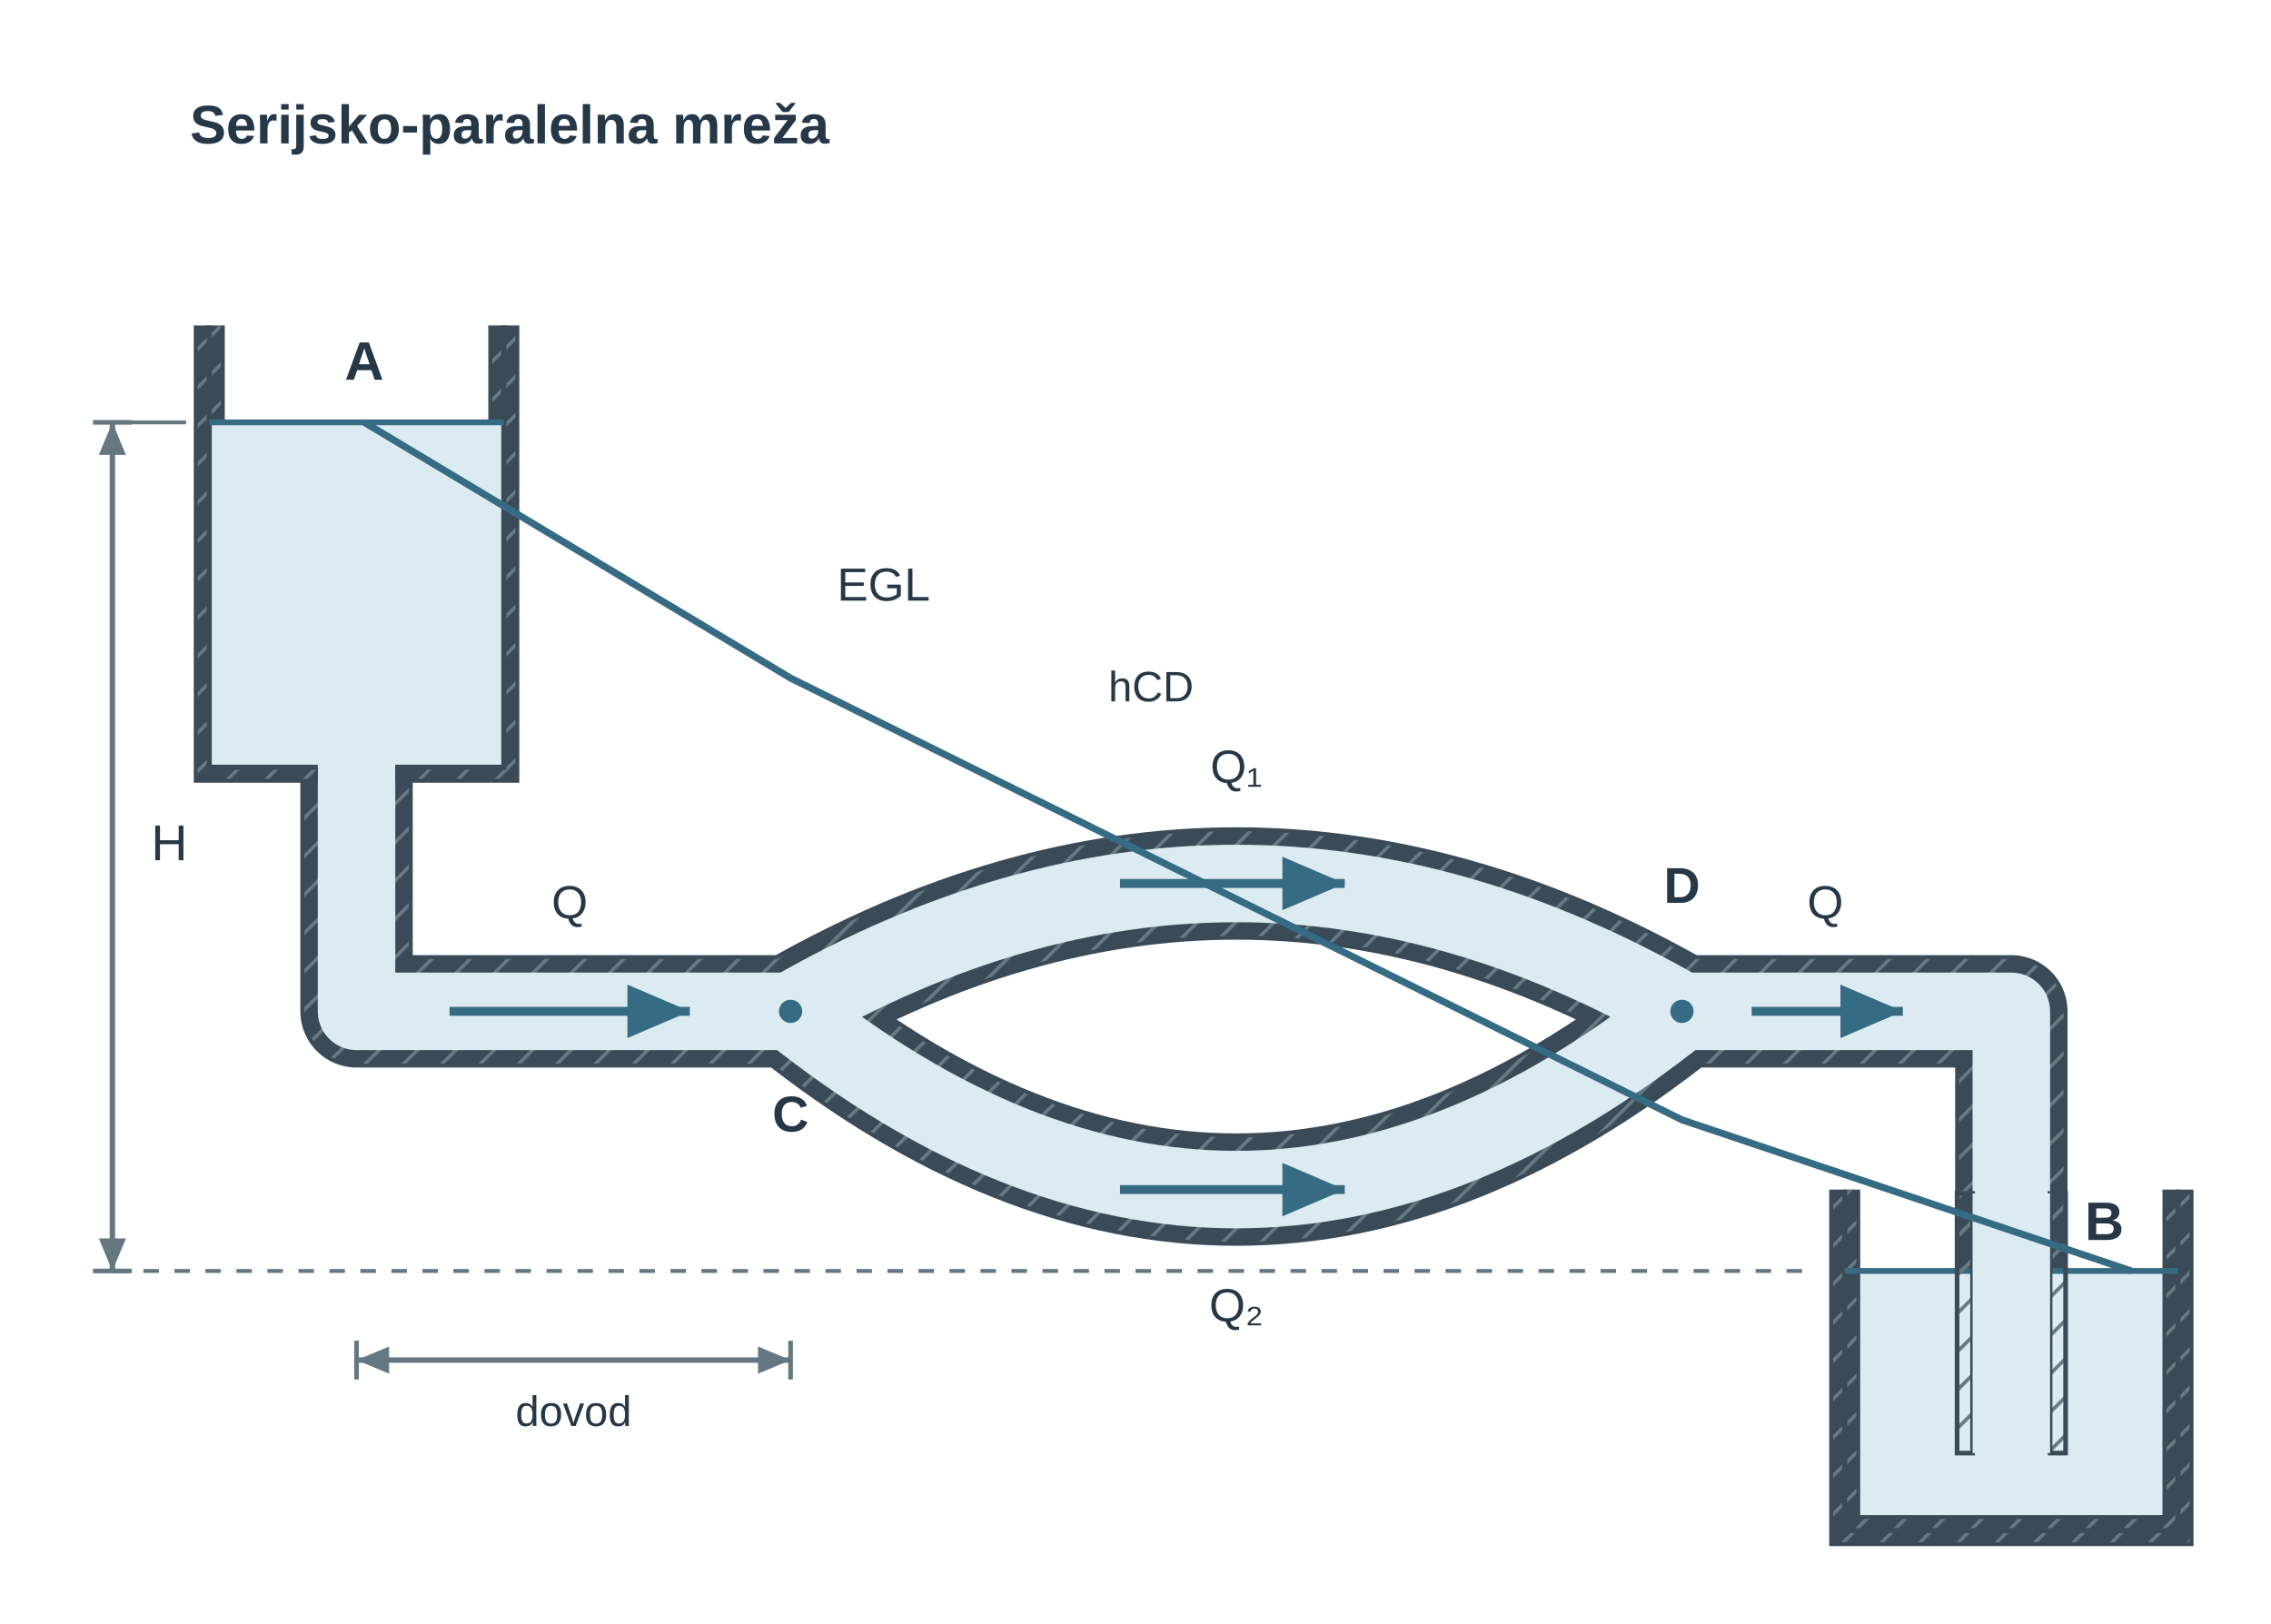
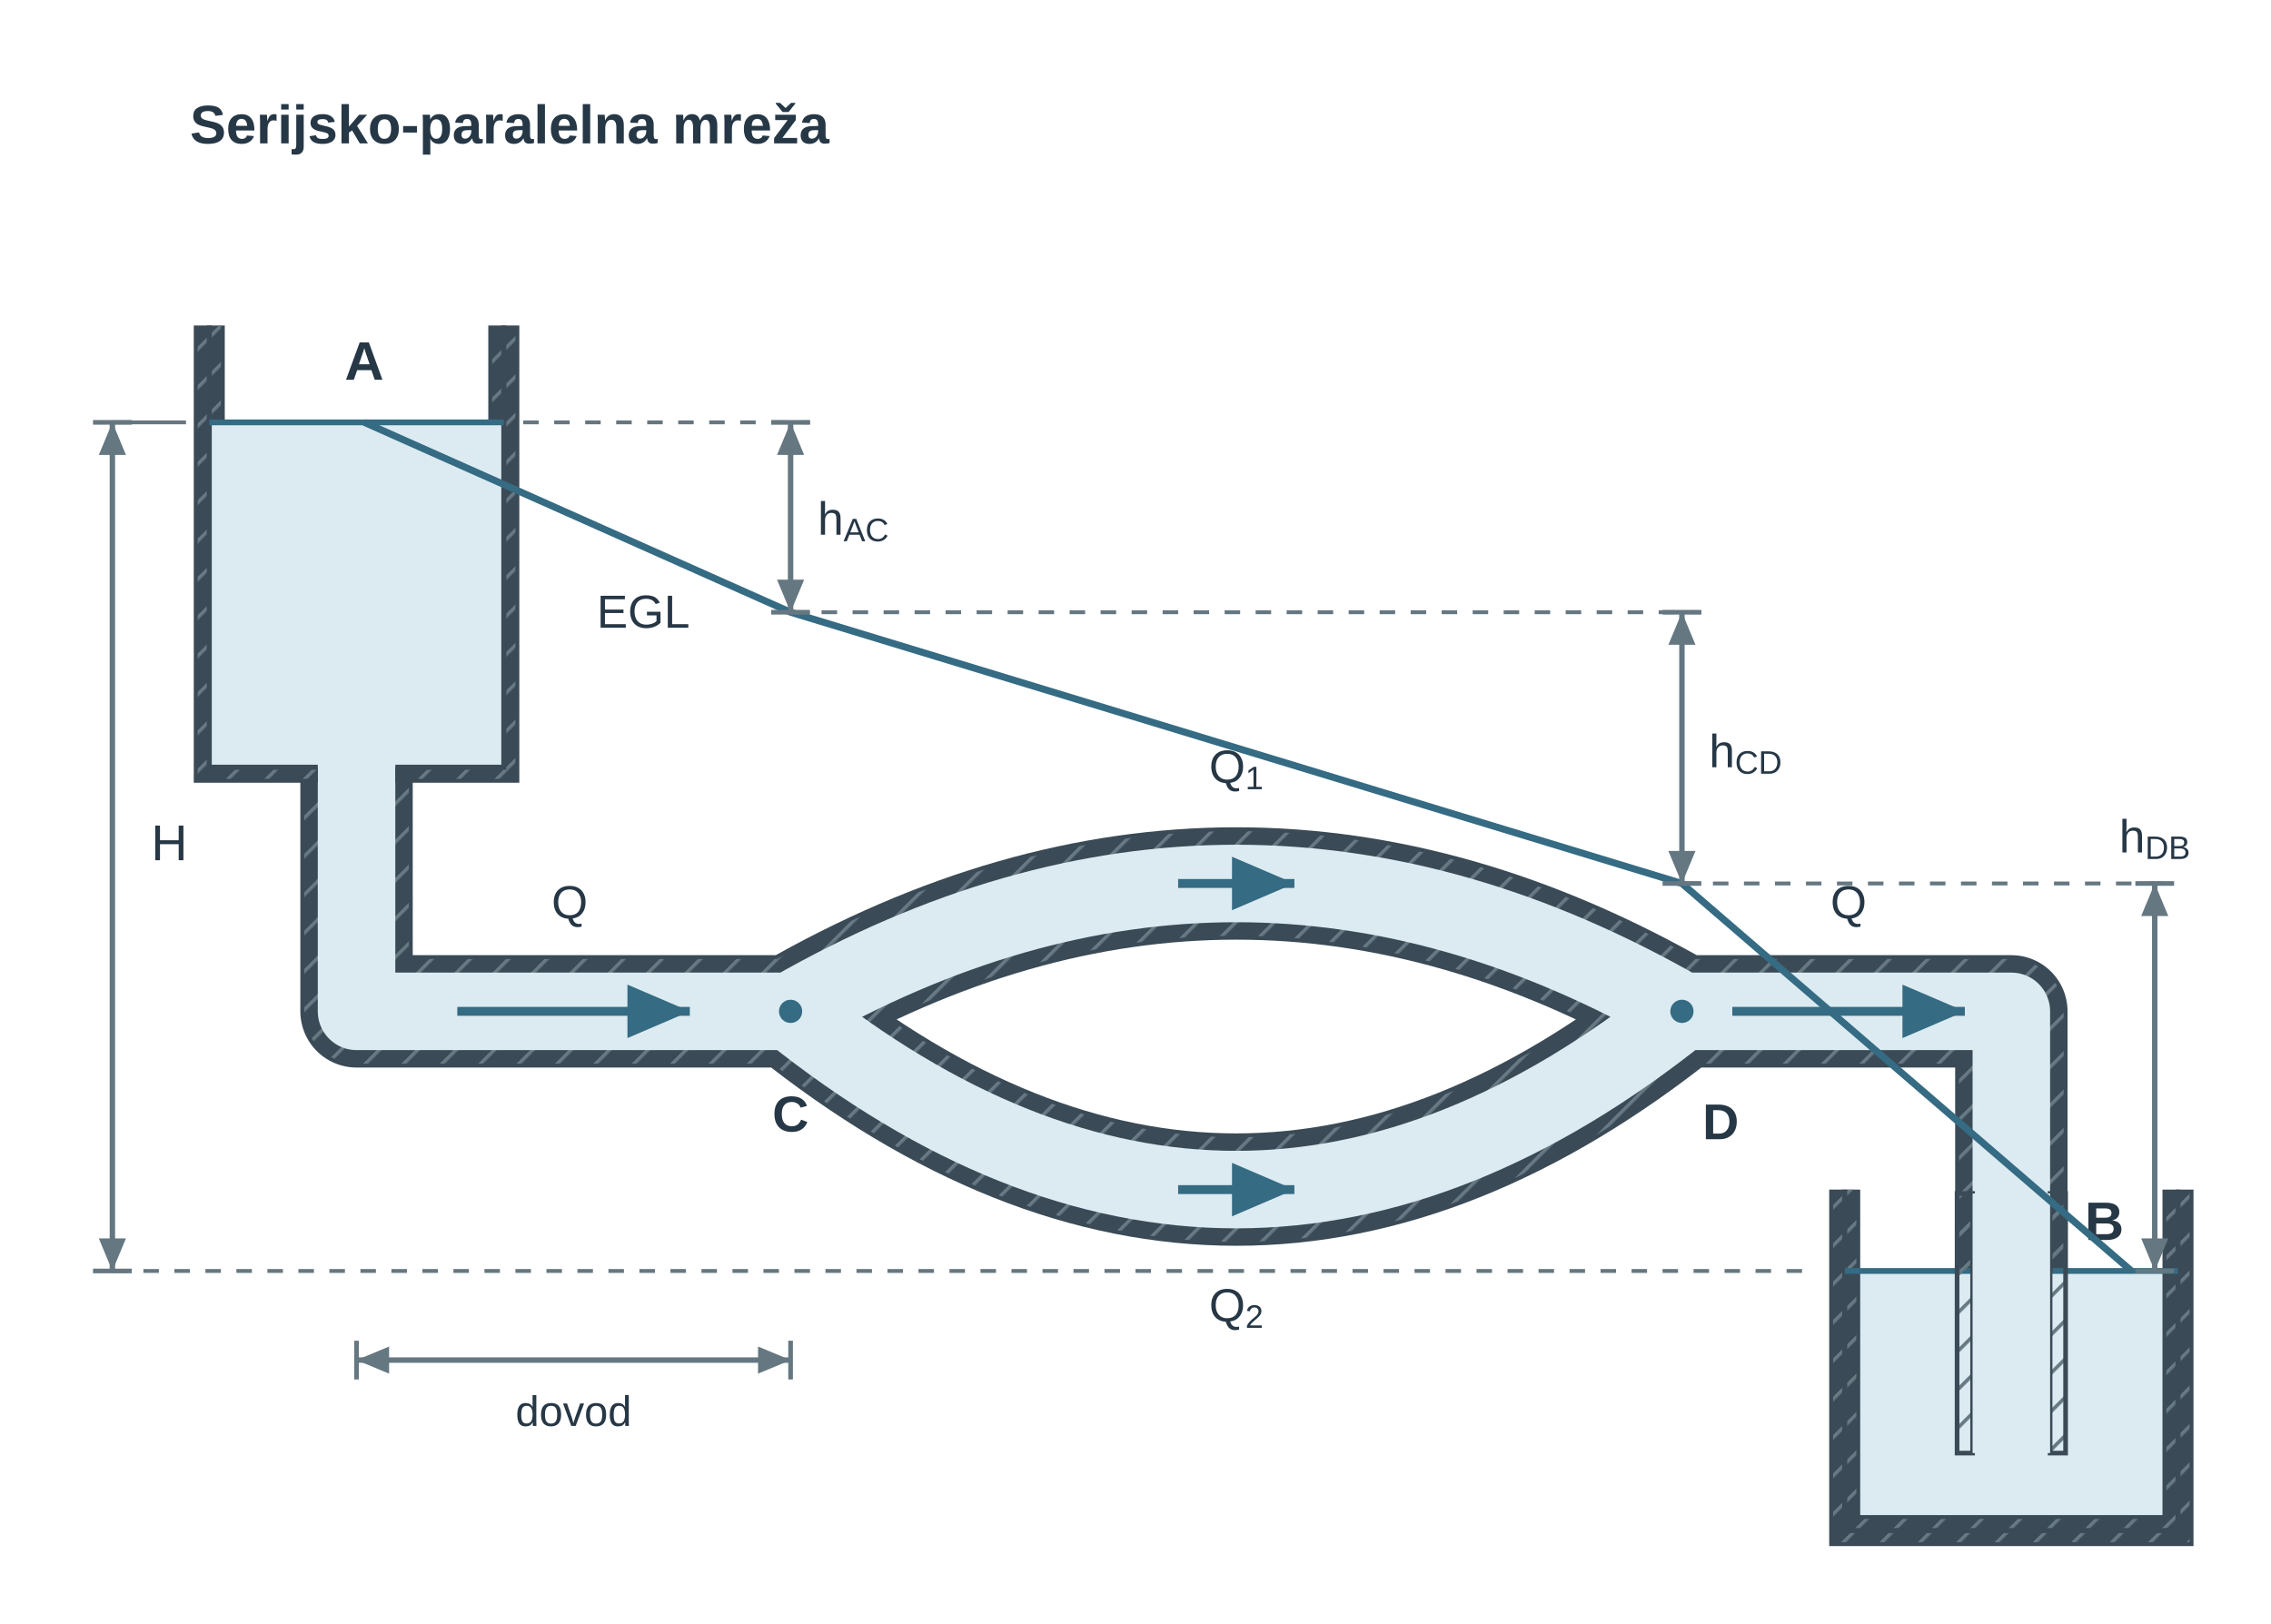
<svg xmlns="http://www.w3.org/2000/svg" viewBox="0 0 586 419" role="img" aria-labelledby="u13net_title u13net_desc" preserveAspectRatio="xMidYMid meet" style="display:block;width:100%;max-width:586px;height:auto;">
  <defs>
    <pattern id="u13net_hatch" width="7" height="7" patternUnits="userSpaceOnUse" patternTransform="rotate(45)">
      <line x1="0" y1="0" x2="0" y2="7" stroke="#657781" stroke-width="1.8" />
    </pattern>
    <marker id="u13net_v" markerWidth="7" markerHeight="6" refX="7" refY="3" orient="auto">
      <path d="M0 0 L7 3 L0 6 Z" fill="#356b83" />
    </marker>
    <marker id="u13net_dim" markerWidth="6" markerHeight="5" refX="6" refY="2.5" orient="auto-start-reverse">
      <path d="M0 0 L6 2.5 L0 5 Z" fill="#657781" />
    </marker>
    <marker id="u13net_dimSmall" markerWidth="3" markerHeight="3" refX="3" refY="1.5" orient="auto-start-reverse">
      <path d="M0 0 L3 1.5 L0 3 Z" fill="#356b83" />
    </marker>
    <marker id="u13net_forceMarker" markerWidth="7" markerHeight="6" refX="7" refY="3" orient="auto">
      <path d="M0 0 L7 3 L0 6 Z" fill="#356b83" />
    </marker>
    <marker id="u13net_pressureMarker" markerWidth="7" markerHeight="6" refX="7" refY="3" orient="auto">
      <path d="M0 0 L7 3 L0 6 Z" fill="#356b83" />
    </marker>
    <marker id="u13net_reactionMarker" markerWidth="7" markerHeight="6" refX="7" refY="3" orient="auto">
      <path d="M0 0 L7 3 L0 6 Z" fill="#356b83" />
    </marker>
    <marker id="u13net_axisMarker" markerWidth="7" markerHeight="6" refX="7" refY="3" orient="auto">
      <path d="M0 0 L7 3 L0 6 Z" fill="#3a4a56" />
    </marker>
  </defs>
  <g id="u13net_title-scene-1" transform="translate(4 -12)">
    <g font-family="Arial, Liberation Sans, sans-serif" fill="#3a4a56">
      <text x="45" y="49" font-size="14" fill="#263746" text-anchor="start" font-weight="700">Serijsko-paralelna mreža</text>
      <path id="u13net_networkouter" d="M88 195 V273 H200 Q315 207 430 273 H515 V387 M200 273 Q315 365 430 273" fill="none" stroke="#3a4a56" stroke-width="29" stroke-linecap="butt" stroke-linejoin="round" />
      <path d="M88 195 V273 H200 Q315 207 430 273 H515 V387 M200 273 Q315 365 430 273" fill="none" stroke="url(#u13net_hatch)" stroke-width="27" stroke-linecap="butt" stroke-linejoin="round" />
      <path id="u13net_networkfluid" d="M88 195 V273 H200 Q315 207 430 273 H515 V387 M200 273 Q315 365 430 273" fill="none" stroke="#dcebf1" stroke-width="20" stroke-linecap="butt" stroke-linejoin="round" />
      <path id="u13net_tankAfluid" d="M50 121 H126 V210 H50 Z" fill="#dcebf1" stroke="none" stroke-width="1.8" />
      <path id="u13net_tankAouter0" d="M50 96 V210 H78" fill="none" stroke="#3a4a56" stroke-width="8" />
      <path d="M50 96 V210 H78" fill="none" stroke="url(#u13net_hatch)" stroke-width="6" />
      <path id="u13net_tankAouter1" d="M98 210 H126 V96" fill="none" stroke="#3a4a56" stroke-width="8" />
      <path d="M98 210 H126 V96" fill="none" stroke="url(#u13net_hatch)" stroke-width="6" />
      <path d="M50 121 H126 V210 H50 Z" fill="#dcebf1" stroke="none" stroke-width="1.8" />
      <path id="u13net_tankAwall0" d="M50 96 V210 H78" fill="none" stroke="#3a4a56" stroke-width="1.3" />
      <path id="u13net_tankAwall1" d="M98 210 H126 V96" fill="none" stroke="#3a4a56" stroke-width="1.3" />
      <line id="u13net_surfaceA" x1="50" y1="121" x2="126" y2="121" stroke="#356b83" stroke-width="1.5" />
      <text x="90" y="110" font-size="14" fill="#263746" text-anchor="middle" font-weight="700">A</text>
      <rect id="u13net_tankBfluid" x="472" y="340" width="86" height="67" rx="0" fill="#dcebf1" stroke="none" stroke-width="1.2" />
      <path id="u13net_tankBouter" d="M472 319 V407 H558 V319" fill="none" stroke="#3a4a56" stroke-width="8" />
      <path d="M472 319 V407 H558 V319" fill="none" stroke="url(#u13net_hatch)" stroke-width="6" />
      <path id="u13net_tankBwall" d="M472 319 V407 H558 V319" fill="none" stroke="#3a4a56" stroke-width="1.3" />
      <line id="u13net_surfaceBleft" x1="472" y1="340" x2="505" y2="340" stroke="#356b83" stroke-width="1.5" />
      <line id="u13net_surfaceBright" x1="525" y1="340" x2="558" y2="340" stroke="#356b83" stroke-width="1.5" />
      <rect id="u13net_outletWall501" x="501" y="320" width="4" height="67" rx="0" fill="url(#u13net_hatch)" stroke="#3a4a56" stroke-width="1.2" />
      <rect id="u13net_outletWall525" x="525" y="320" width="4" height="67" rx="0" fill="url(#u13net_hatch)" stroke="#3a4a56" stroke-width="1.2" />
      <rect id="u13net_outletWater" x="505" y="320" width="20" height="67" rx="0" fill="#dcebf1" stroke="none" stroke-width="1.2" />
      <text x="539" y="332" font-size="14" fill="#263746" text-anchor="middle" font-weight="700">B</text>
      <circle id="u13net_nodeC" cx="200" cy="273" r="3" fill="#356b83" />
      <text x="200" y="304" font-size="13" fill="#263746" text-anchor="middle" font-weight="700">C</text>
      <circle id="u13net_nodeD" cx="430" cy="273" r="3" fill="#356b83" />
-       <text x="430" y="245" font-size="13" fill="#263746" text-anchor="middle" font-weight="700">D</text>
-       <path id="u13net_feedVelocity" d="M112 273 L174 273" fill="none" stroke="#356b83" stroke-width="2.3" marker-end="url(#u13net_v)" />
+       <text x="440" y="306" font-size="13" fill="#263746" text-anchor="middle" font-weight="700">D</text>
+       <path id="u13net_feedVelocity" d="M114 273 L174 273" fill="none" stroke="#356b83" stroke-width="2.3" marker-end="url(#u13net_v)" />
      <text x="143" y="249" font-size="12" fill="#263746" text-anchor="middle">Q</text>
-       <path id="u13net_drainVelocity" d="M448 273 L487 273" fill="none" stroke="#356b83" stroke-width="2.3" marker-end="url(#u13net_v)" />
-       <text x="467" y="249" font-size="12" fill="#263746" text-anchor="middle">Q</text>
-       <path id="u13net_branchVelocity1" d="M285 240 L343 240" fill="none" stroke="#356b83" stroke-width="2.3" marker-end="url(#u13net_v)" />
-       <text x="315" y="214" font-size="12" fill="#263746" text-anchor="middle">Q₁</text>
-       <path id="u13net_branchVelocity2" d="M285 319 L343 319" fill="none" stroke="#356b83" stroke-width="2.3" marker-end="url(#u13net_v)" />
-       <text x="315" y="353" font-size="12" fill="#263746" text-anchor="middle">Q₂</text>
+       <path id="u13net_drainVelocity" d="M443 273 L503 273" fill="none" stroke="#356b83" stroke-width="2.3" marker-end="url(#u13net_v)" />
+       <text x="473" y="249" font-size="12" fill="#263746" text-anchor="middle">Q</text>
+       <path id="u13net_branchVelocity1" d="M300 240 L330 240" fill="none" stroke="#356b83" stroke-width="2.3" marker-end="url(#u13net_v)" />
+       <text x="315" y="214" font-size="12" fill="#263746" text-anchor="middle">Q<tspan baseline-shift="sub" font-size="0.7em">1</tspan>
+       </text>
+       <path id="u13net_branchVelocity2" d="M300 319 L330 319" fill="none" stroke="#356b83" stroke-width="2.3" marker-end="url(#u13net_v)" />
+       <text x="315" y="353" font-size="12" fill="#263746" text-anchor="middle">Q<tspan baseline-shift="sub" font-size="0.7em">2</tspan>
+       </text>
      <line x1="88" y1="358" x2="88" y2="368" stroke="#657781" stroke-width="1.2" />
      <line x1="200" y1="358" x2="200" y2="368" stroke="#657781" stroke-width="1.2" />
      <path id="u13net_feedLength" d="M88 363 L200 363" fill="none" stroke="#657781" stroke-width="1.4" marker-start="url(#u13net_dim)" marker-end="url(#u13net_dim)" />
      <text x="144.0" y="380" font-size="11" fill="#263746" text-anchor="middle">dovod</text>
      <line x1="20" y1="121" x2="30" y2="121" stroke="#657781" stroke-width="1.2" />
      <line x1="20" y1="340" x2="30" y2="340" stroke="#657781" stroke-width="1.2" />
      <path id="u13net_H" d="M25 121 L25 340" fill="none" stroke="#657781" stroke-width="1.4" marker-start="url(#u13net_dim)" marker-end="url(#u13net_dim)" />
      <text x="35" y="234" font-size="13" fill="#263746" text-anchor="start">H</text>
      <line x1="25" y1="121" x2="44" y2="121" stroke="#657781" stroke-width="1" />
      <line x1="25" y1="340" x2="461" y2="340" stroke="#657781" stroke-width="1" stroke-dasharray="4 4" />
-       <path id="u13net_egl" d="M90 121 L200 187 L430 301 L546 340" fill="none" stroke="#356b83" stroke-width="1.8" />
-       <text x="212" y="167" font-size="12" fill="#263746" text-anchor="start">EGL</text>
-       <text x="282" y="193" font-size="11" fill="#263746" text-anchor="start">hCD</text>
+       <path id="u13net_egl" d="M90 121 L200 170 L430 240 L546 340" fill="none" stroke="#356b83" stroke-width="1.8" />
+       <text x="162" y="174" font-size="12" fill="#263746" text-anchor="middle">EGL</text>
+       <line x1="131" y1="121" x2="205" y2="121" stroke="#657781" stroke-width="1" stroke-dasharray="4 4" />
+       <line x1="195" y1="121" x2="205" y2="121" stroke="#657781" stroke-width="1.2" />
+       <line x1="195" y1="170" x2="205" y2="170" stroke="#657781" stroke-width="1.2" />
+       <path id="u13net_hAC" d="M200 121 L200 170" fill="none" stroke="#657781" stroke-width="1.4" marker-start="url(#u13net_dim)" marker-end="url(#u13net_dim)" />
+       <text x="207" y="150" font-size="12" fill="#263746" text-anchor="start">h<tspan baseline-shift="sub" font-size="0.7em">AC</tspan>
+       </text>
+       <line x1="200" y1="170" x2="435" y2="170" stroke="#657781" stroke-width="1" stroke-dasharray="4 4" />
+       <line x1="425" y1="170" x2="435" y2="170" stroke="#657781" stroke-width="1.2" />
+       <line x1="425" y1="240" x2="435" y2="240" stroke="#657781" stroke-width="1.2" />
+       <path id="u13net_hCD" d="M430 170 L430 240" fill="none" stroke="#657781" stroke-width="1.4" marker-start="url(#u13net_dim)" marker-end="url(#u13net_dim)" />
+       <text x="437" y="210" font-size="12" fill="#263746" text-anchor="start">h<tspan baseline-shift="sub" font-size="0.7em">CD</tspan>
+       </text>
+       <line x1="430" y1="240" x2="557" y2="240" stroke="#657781" stroke-width="1" stroke-dasharray="4 4" />
+       <line x1="547" y1="240" x2="557" y2="240" stroke="#657781" stroke-width="1.2" />
+       <line x1="547" y1="340" x2="557" y2="340" stroke="#657781" stroke-width="1.2" />
+       <path id="u13net_hDB" d="M552 240 L552 340" fill="none" stroke="#657781" stroke-width="1.4" marker-start="url(#u13net_dim)" marker-end="url(#u13net_dim)" />
+       <text x="552" y="232" font-size="12" fill="#263746" text-anchor="middle">h<tspan baseline-shift="sub" font-size="0.7em">DB</tspan>
+       </text>
    </g>
  </g>
</svg>
